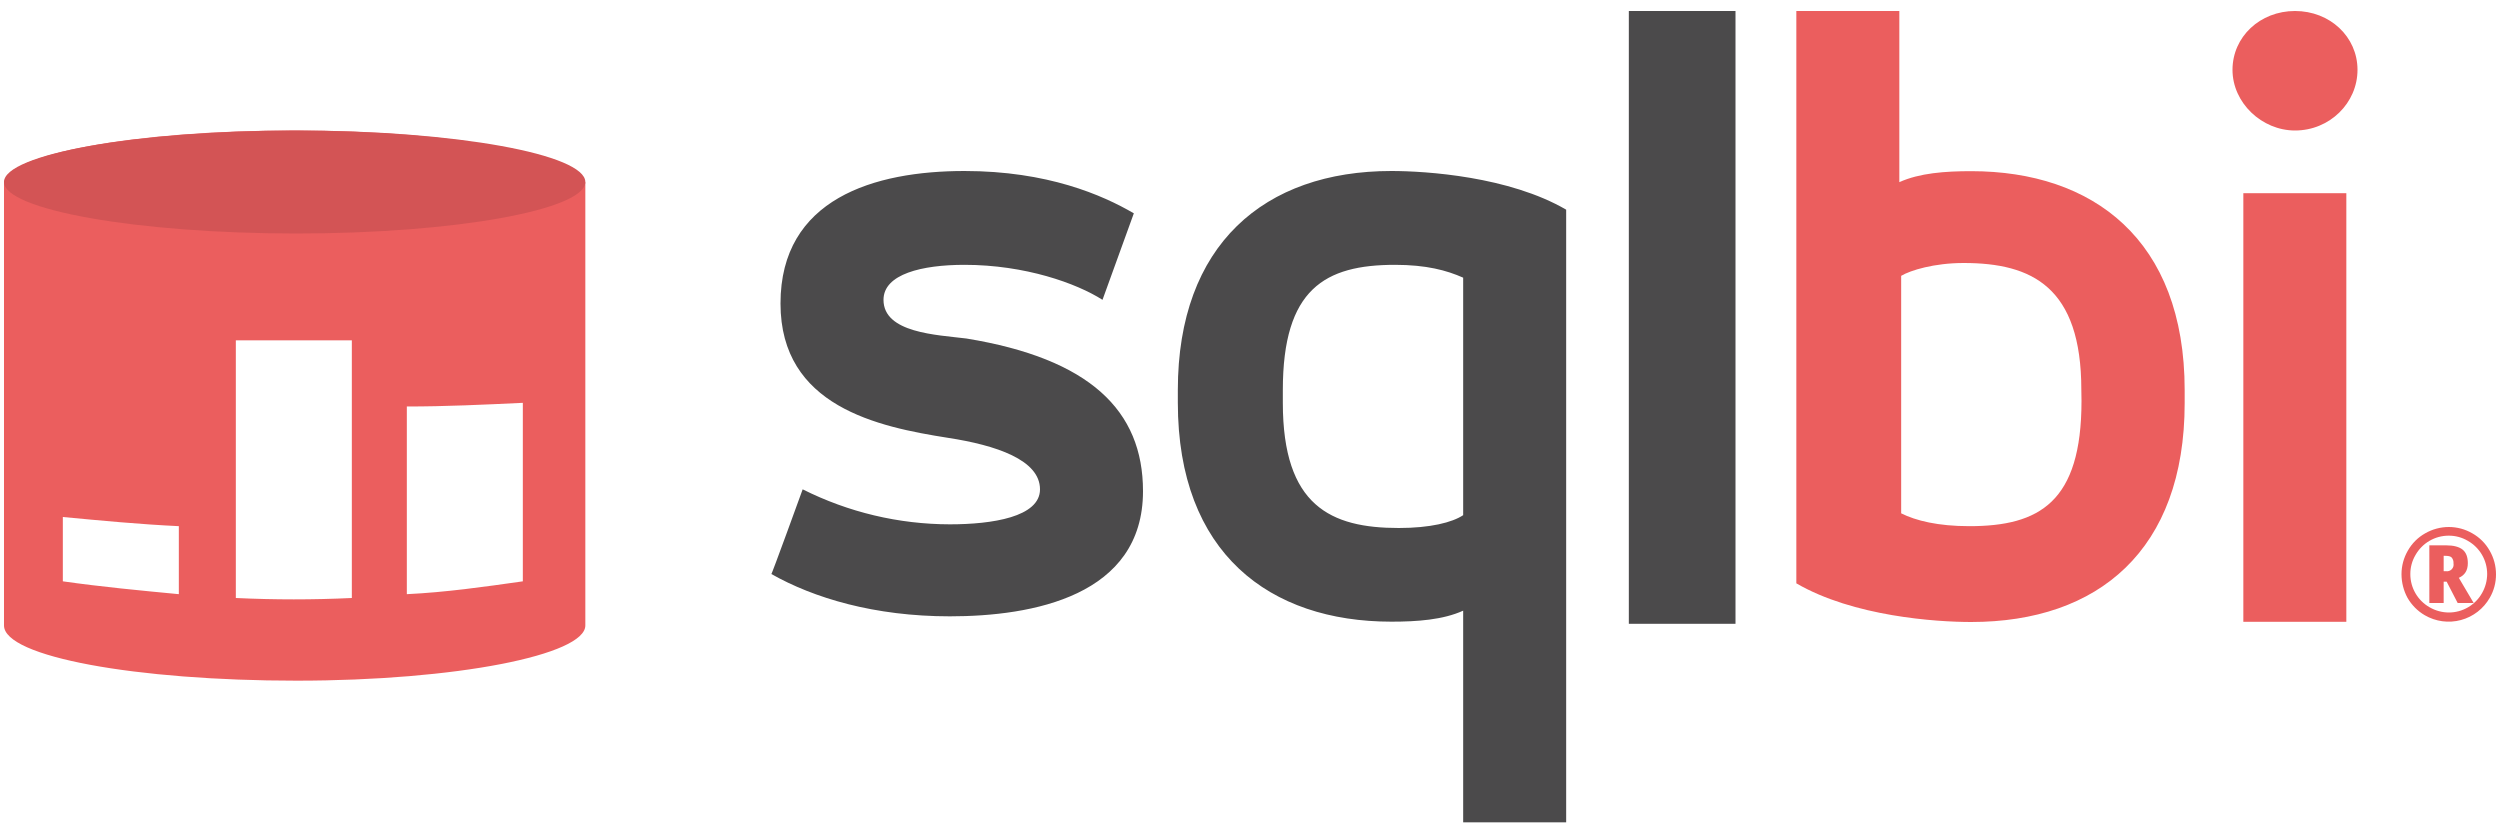
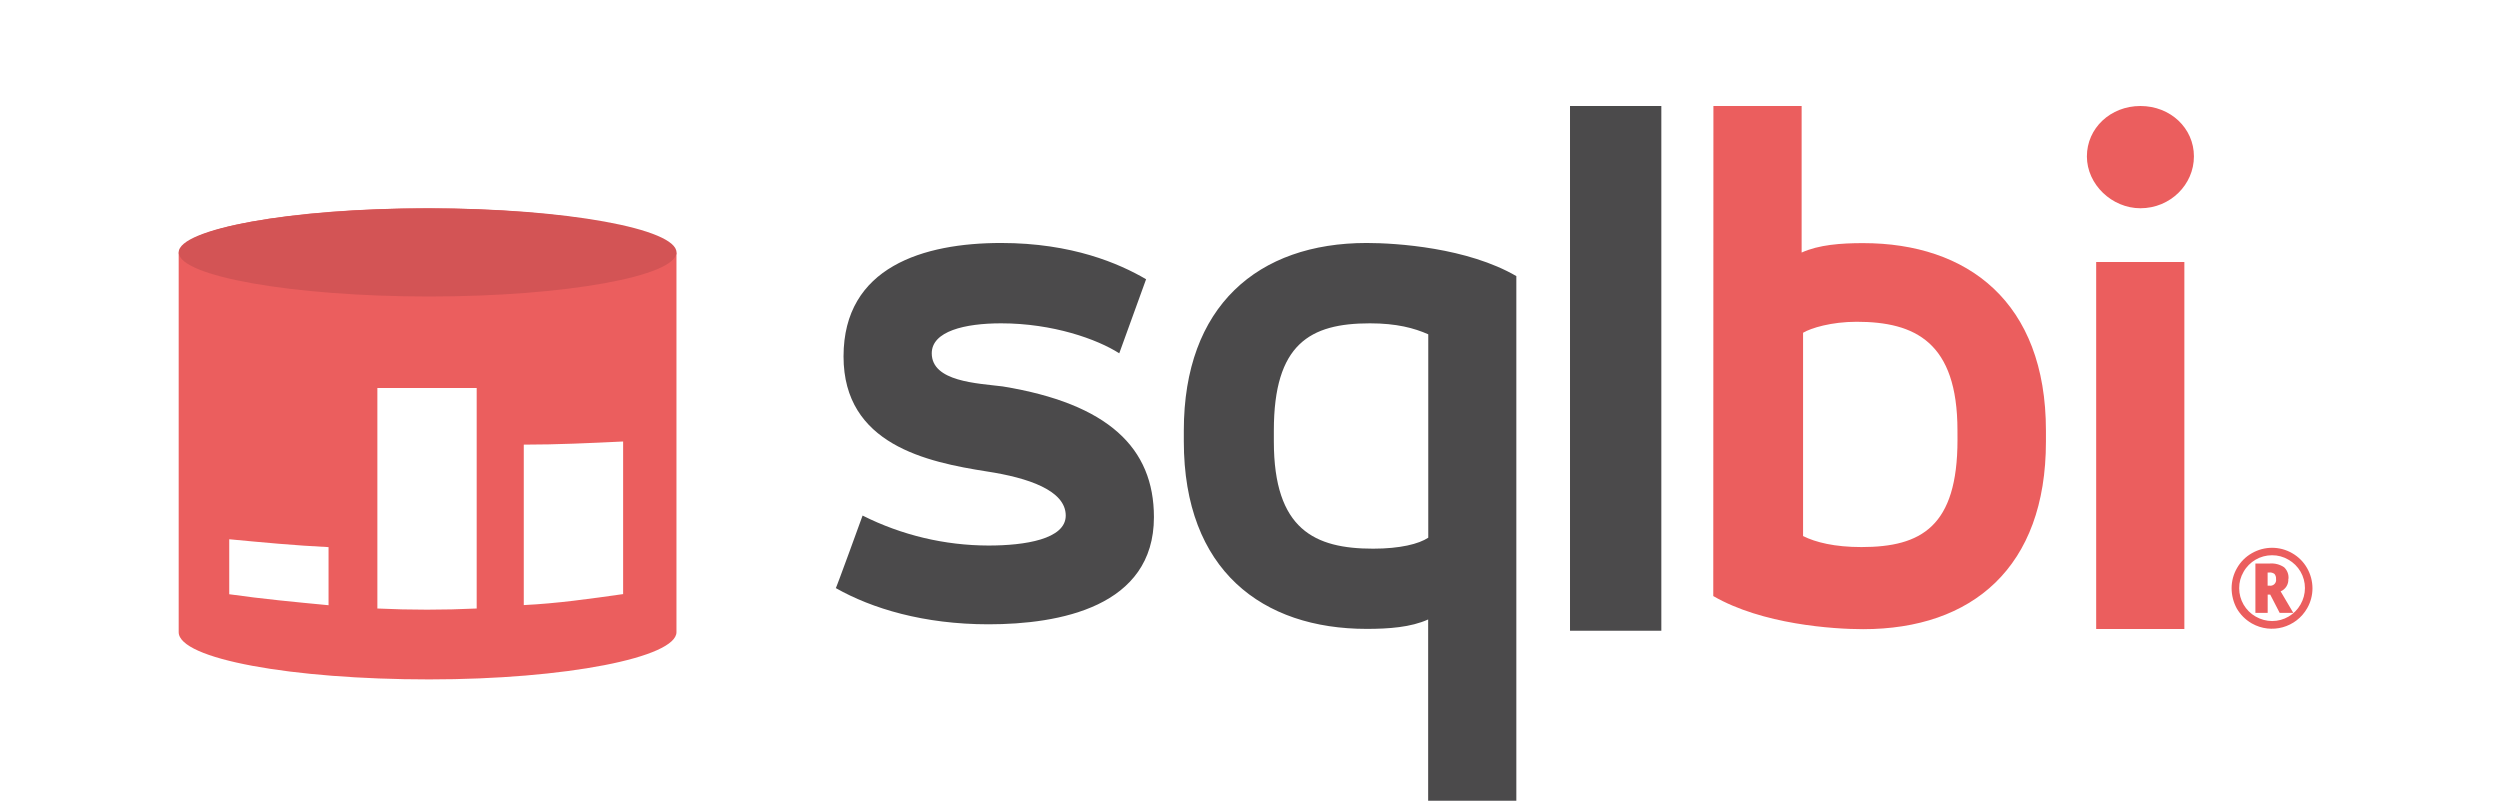
- <svg xmlns="http://www.w3.org/2000/svg" id="Layer_1" data-name="Layer 1" viewBox="0 0 1500 500">
-   <defs>
-     <style>.cls-1{fill:#eb5e5e;}.cls-2{fill:#d35455;}.cls-3{fill:#4b4a4b;}</style>
-   </defs>
-   <g id="SQLBI">
-     <path class="cls-1" d="M349.1,111.4c0-18.8-77.3-33.1-173.3-33.1S2.4,92.7,2.4,110.3v265c0,18.8,79.5,33.1,175.5,33.1s173.3-15.5,173.3-33.1V109.2ZM107.3,356.5c-23.2-2.2-46.4-4.4-69.6-7.7V310.2c23.2,2.2,46.4,4.4,69.6,5.5Zm103.8,2.3q-34.8,1.65-69.6,0V204.2h69.6Zm102.6-10c-23.2,3.3-46.4,6.6-69.6,7.7V243.9c23.2,0,46.4-1.1,69.6-2.2Z" />
-     <path class="cls-2" d="M177.9,78.3c96.1,0,173.3,14.4,173.3,30.9s-77.3,30.9-173.3,30.9S2.4,125.8,2.4,109.2,81.9,78.3,177.9,78.3Z" />
-     <path class="cls-3" d="M481.6,293.6a197.51,197.51,0,0,0,88.3,21c25.4,0,54.1-4.4,54.1-21,0-17.7-26.5-26.5-55.2-30.9-42-6.6-100.5-18.8-100.5-80.6,0-62.9,56.3-79.5,110.4-79.5,49.7,0,82.8,14.4,101.6,25.4l-18.8,51.9c-15.5-9.9-46.4-21-82.8-21-25.4,0-48.6,5.5-48.6,21,0,19.9,32,21,49.7,23.2,74,12.1,106,43.1,106,91.6,0,62.9-66.2,75.1-115.9,75.1-45.3,0-81.7-11-107.1-25.4C462.8,345.5,481.6,293.6,481.6,293.6ZM939.7,493.4H877.9v-127c-12.1,5.5-27.6,6.6-43.1,6.6-72.9,0-128.1-40.9-128.1-131.4V234c0-87.2,51.9-131.4,128.1-131.4,21,0,70.7,3.3,104.9,23.2V493.4Zm-170-251.7c0,61.8,28.7,75.1,69.6,75.1,18.8,0,32-3.3,38.6-7.7V166.6c-9.9-4.4-22.1-7.7-40.9-7.7-42,0-67.3,14.4-67.3,75.1v7.7ZM977.3,6.6h64V374.3h-64V6.6Z" />
-     <path class="cls-1" d="M1077.8,6.6h61.8V109.3c12.1-5.5,27.6-6.6,43.1-6.6,72.9,0,128.1,40.9,128.1,131.4v7.7c0,88.3-51.9,131.4-128.1,131.4-21,0-70.7-3.3-104.9-23.2Zm171,227.3c0-61.8-29.7-76.1-70.6-76.1-17.7,0-32,4.4-37.5,7.7V308c8.8,4.4,22.1,7.7,40.9,7.7,42,0,67.3-14.4,67.3-75.1ZM1377,6.6c21,0,37.5,15.5,37.5,35.3s-16.6,36.4-37.5,36.4c-19.9,0-37.5-16.6-37.5-36.4S1356,6.6,1377,6.6Zm-31,109.3h61.8V373.1H1346V115.9Z" />
-     <path class="cls-1" d="M1440.9,344.5a28.14,28.14,0,0,1,3.8-14.1,27.34,27.34,0,0,1,10.4-10.4,28.51,28.51,0,0,1,14.2-3.8,28.14,28.14,0,0,1,14.1,3.8,27.34,27.34,0,0,1,10.4,10.4,28.23,28.23,0,0,1,3.8,14.2,27.68,27.68,0,0,1-3.7,14,28.43,28.43,0,0,1-39.1,10.5,28.52,28.52,0,0,1-10.3-10.4A30,30,0,0,1,1440.9,344.5Zm5.3,0a22.86,22.86,0,0,0,11.6,19.9,23.33,23.33,0,0,0,11.5,3.1,22.86,22.86,0,0,0,19.9-11.6,23.33,23.33,0,0,0,3.1-11.5,22.86,22.86,0,0,0-11.6-19.9,22.32,22.32,0,0,0-11.5-3.1,22.86,22.86,0,0,0-19.9,11.6A22.32,22.32,0,0,0,1446.2,344.5Zm34.5-6.6c0,4.3-1.8,7.2-5.4,8.8l8.9,15.1h-9.6L1468,349h-1.8v12.8h-8.6V327.2h10c4.6,0,7.9.9,10,2.6S1480.7,334.3,1480.7,337.9Zm-14.5,4.8h1.2a4,4,0,0,0,4.7-4.7,4.88,4.88,0,0,0-1.1-3.5c-.7-.7-1.9-1-3.7-1h-1.1Z" />
-   </g>
+ <svg xmlns="http://www.w3.org/2000/svg" width="867.45" height="280" viewBox="0 0 867.45 280">
+   <path d="M233.69,88.67c0-9.31-38.28-16.39-85.82-16.39S62,79.41,62,88.13V219.35c0,9.31,39.37,16.39,86.9,16.39s85.82-7.68,85.82-16.39V87.58ZM114,210c-11.48-1.09-23-2.18-34.46-3.81V187.11c11.49,1.09,23,2.18,34.46,2.73Zm51.4,1.14q-17.22.81-34.46,0V134.62h34.46Zm50.81-5c-11.49,1.63-23,3.26-34.47,3.81V154.28c11.49,0,23-.54,34.47-1.09Z" style="fill:#eb5e5e" />
+   <path d="M148.91,72.28c47.59,0,85.82,7.13,85.82,15.3s-38.28,15.3-85.82,15.3S62,95.8,62,87.58,101.38,72.28,148.91,72.28Z" style="fill:#d35455" />
+   <path d="M299.3,178.89A97.65,97.65,0,0,0,343,189.29c12.58,0,26.79-2.18,26.79-10.4,0-8.76-13.12-13.12-27.33-15.3-20.8-3.27-49.77-9.31-49.77-39.91,0-31.15,27.88-39.37,54.67-39.37,24.61,0,41,7.13,50.31,12.58l-9.31,25.7c-7.67-4.9-23-10.4-41-10.4-12.58,0-24.06,2.73-24.06,10.4,0,9.85,15.84,10.4,24.61,11.49,36.64,6,52.48,21.34,52.48,45.36,0,31.14-32.78,37.18-57.39,37.18-22.43,0-40.45-5.44-53-12.57C290,204.59,299.3,178.89,299.3,178.89Zm226.84,98.94h-30.6V214.94c-6,2.72-13.67,3.27-21.34,3.27-36.1,0-63.44-20.25-63.44-65.07v-3.76c0-43.18,25.7-65.07,63.44-65.07,10.39,0,35,1.64,51.94,11.49v182ZM442,153.19c0,30.6,14.21,37.19,34.46,37.19,9.31,0,15.85-1.63,19.12-3.81V116c-4.9-2.17-11-3.81-20.25-3.81-20.8,0-33.33,7.13-33.33,37.19v3.81ZM544.76,36.78h31.69V218.85H544.76V36.78Z" style="fill:#4b4a4b" />
+   <path d="M594.52,36.78h30.61V87.63c6-2.72,13.66-3.27,21.34-3.27,36.1,0,63.43,20.26,63.43,65.07v3.81c0,43.73-25.7,65.07-63.43,65.07-10.4,0-35-1.64-52-11.49ZM679.2,149.33c0-30.6-14.71-37.68-35-37.68-8.77,0-15.85,2.18-18.57,3.81V186c4.36,2.18,10.94,3.82,20.25,3.82,20.8,0,33.33-7.14,33.33-37.19ZM742.68,36.78c10.4,0,18.57,7.67,18.57,17.48s-8.22,18-18.57,18c-9.85,0-18.57-8.22-18.57-18S732.28,36.78,742.68,36.78ZM727.33,90.9h30.6V218.26h-30.6Z" style="fill:#eb5e5e" />
+   <path d="M774.32,204.1a14,14,0,0,1,1.88-7,13.69,13.69,0,0,1,5.15-5.15,14.14,14.14,0,0,1,7-1.88,13.92,13.92,0,0,1,7,1.88,13.69,13.69,0,0,1,5.15,5.15,14.14,14.14,0,0,1,1.88,7,13.81,13.81,0,0,1-1.83,6.93,14.09,14.09,0,0,1-19.19,5.3l-.17-.1a14.15,14.15,0,0,1-5.1-5.15A14.89,14.89,0,0,1,774.32,204.1Zm2.63,0a11.31,11.31,0,0,0,5.74,9.85,11.52,11.52,0,0,0,5.7,1.54,11.32,11.32,0,0,0,9.85-5.75,11.47,11.47,0,0,0,1.53-5.69,11.31,11.31,0,0,0-5.74-9.86,11,11,0,0,0-5.69-1.53,11.33,11.33,0,0,0-9.86,5.74,11,11,0,0,0-1.53,5.7ZM794,200.83a4.35,4.35,0,0,1-2.67,4.36l4.4,7.47H791l-3.27-6.34h-.89v6.34h-4.26V195.53h4.95a7.84,7.84,0,0,1,5,1.29,4.91,4.91,0,0,1,1.53,4Zm-7.18,2.38h.59a2,2,0,0,0,2.33-2.33,2.44,2.44,0,0,0-.54-1.74,2.57,2.57,0,0,0-1.83-.49h-.55Z" style="fill:#eb5e5e" />
</svg>
